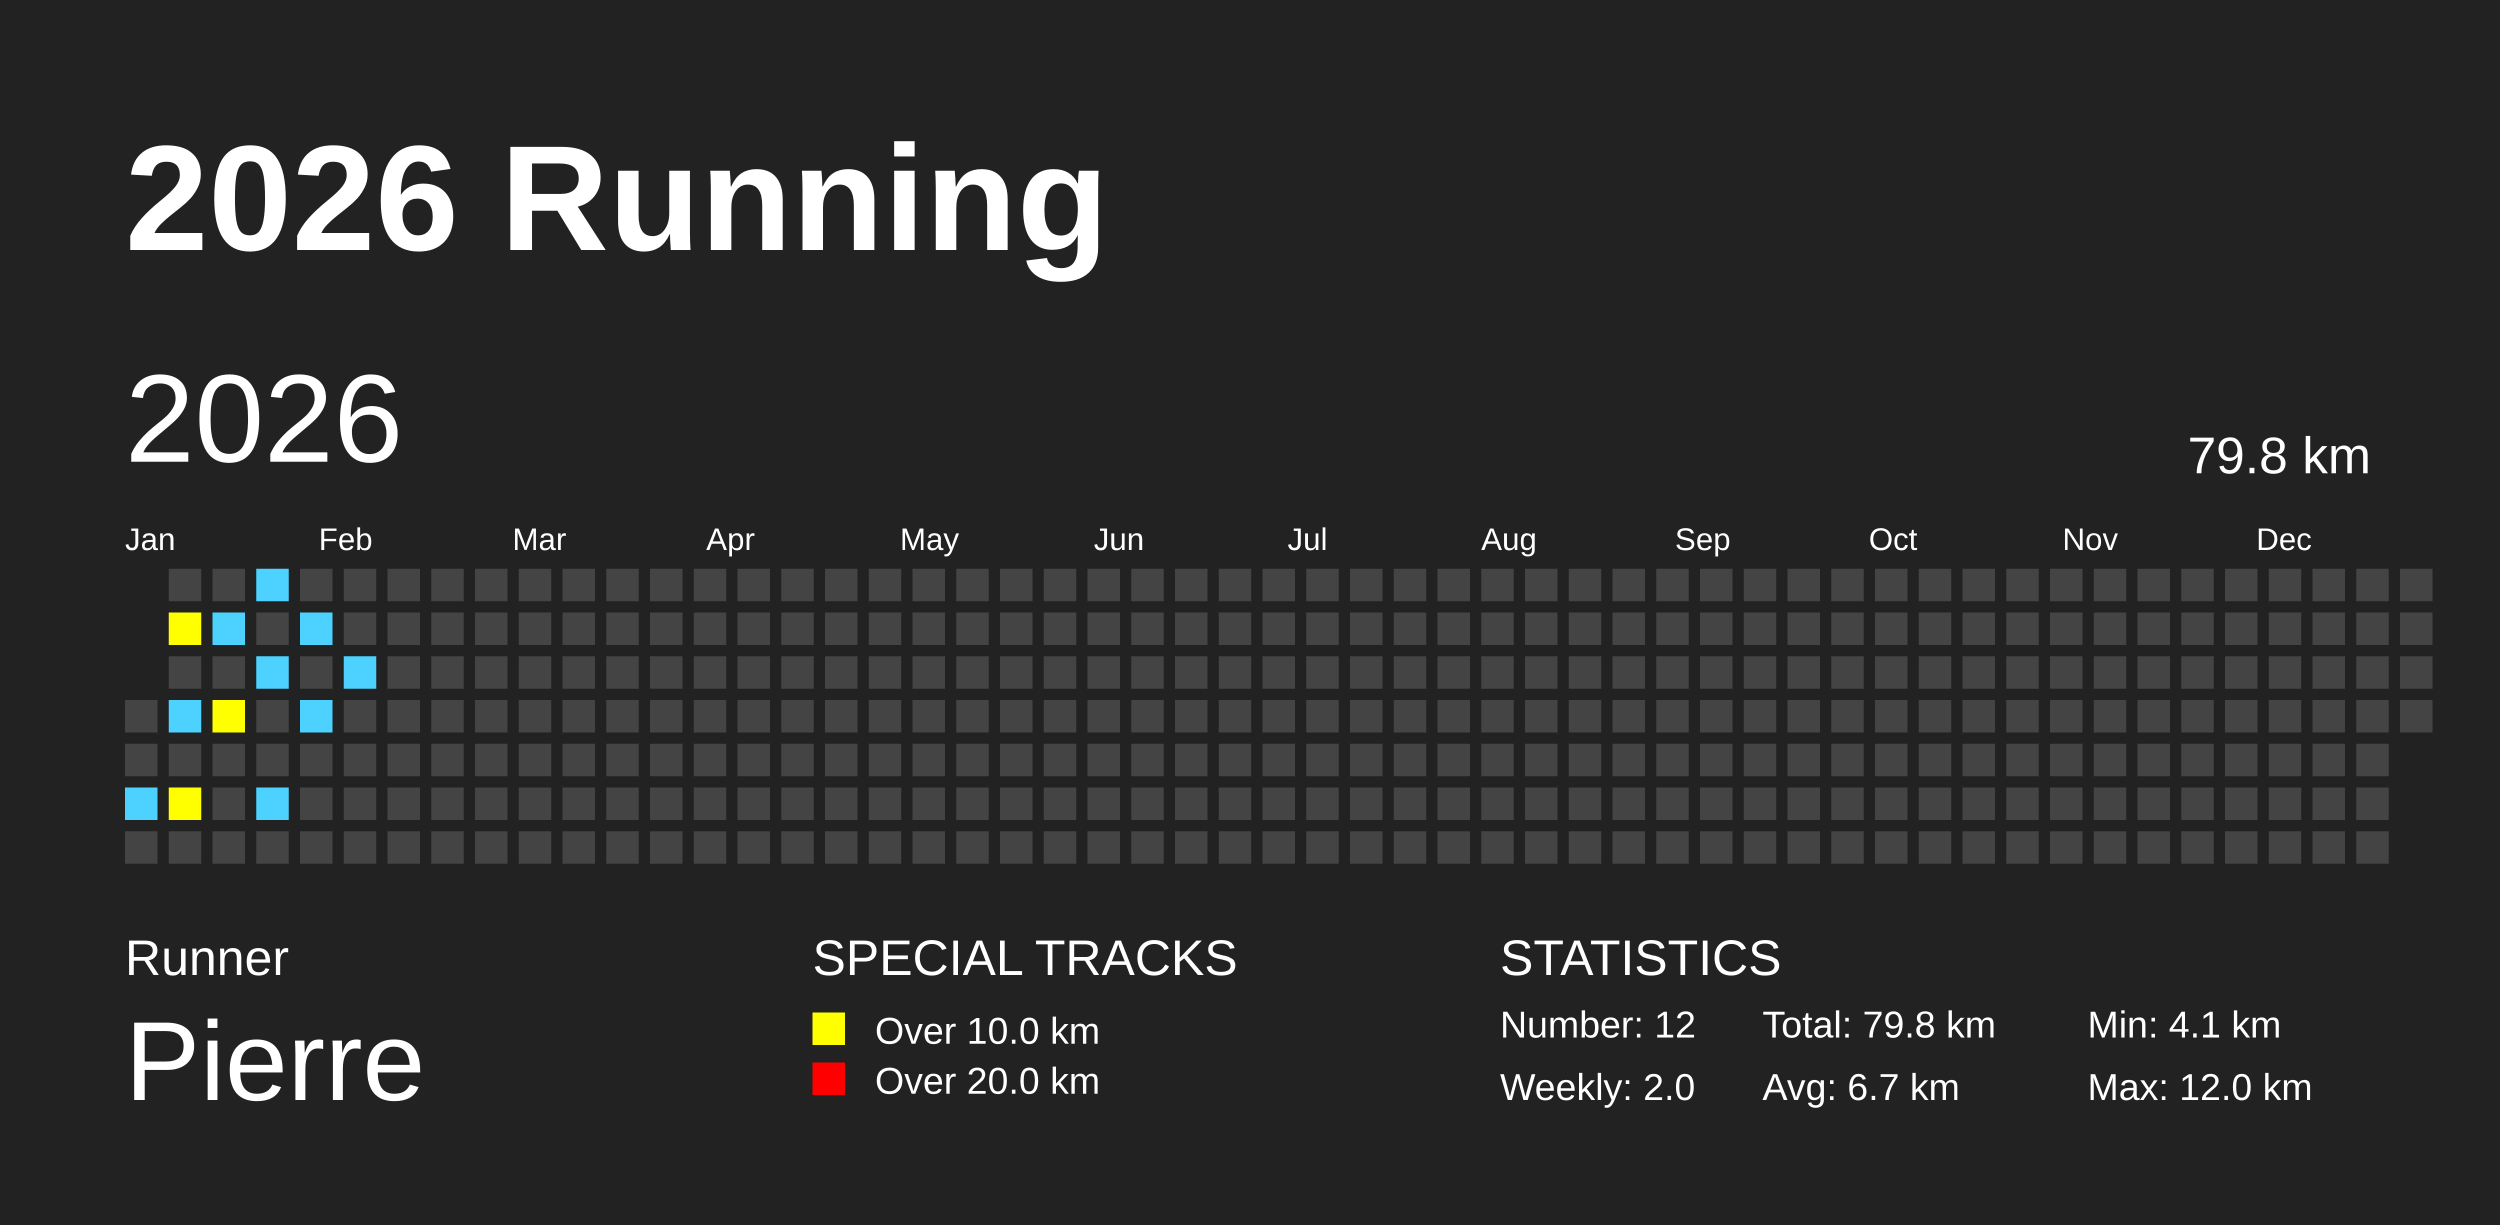
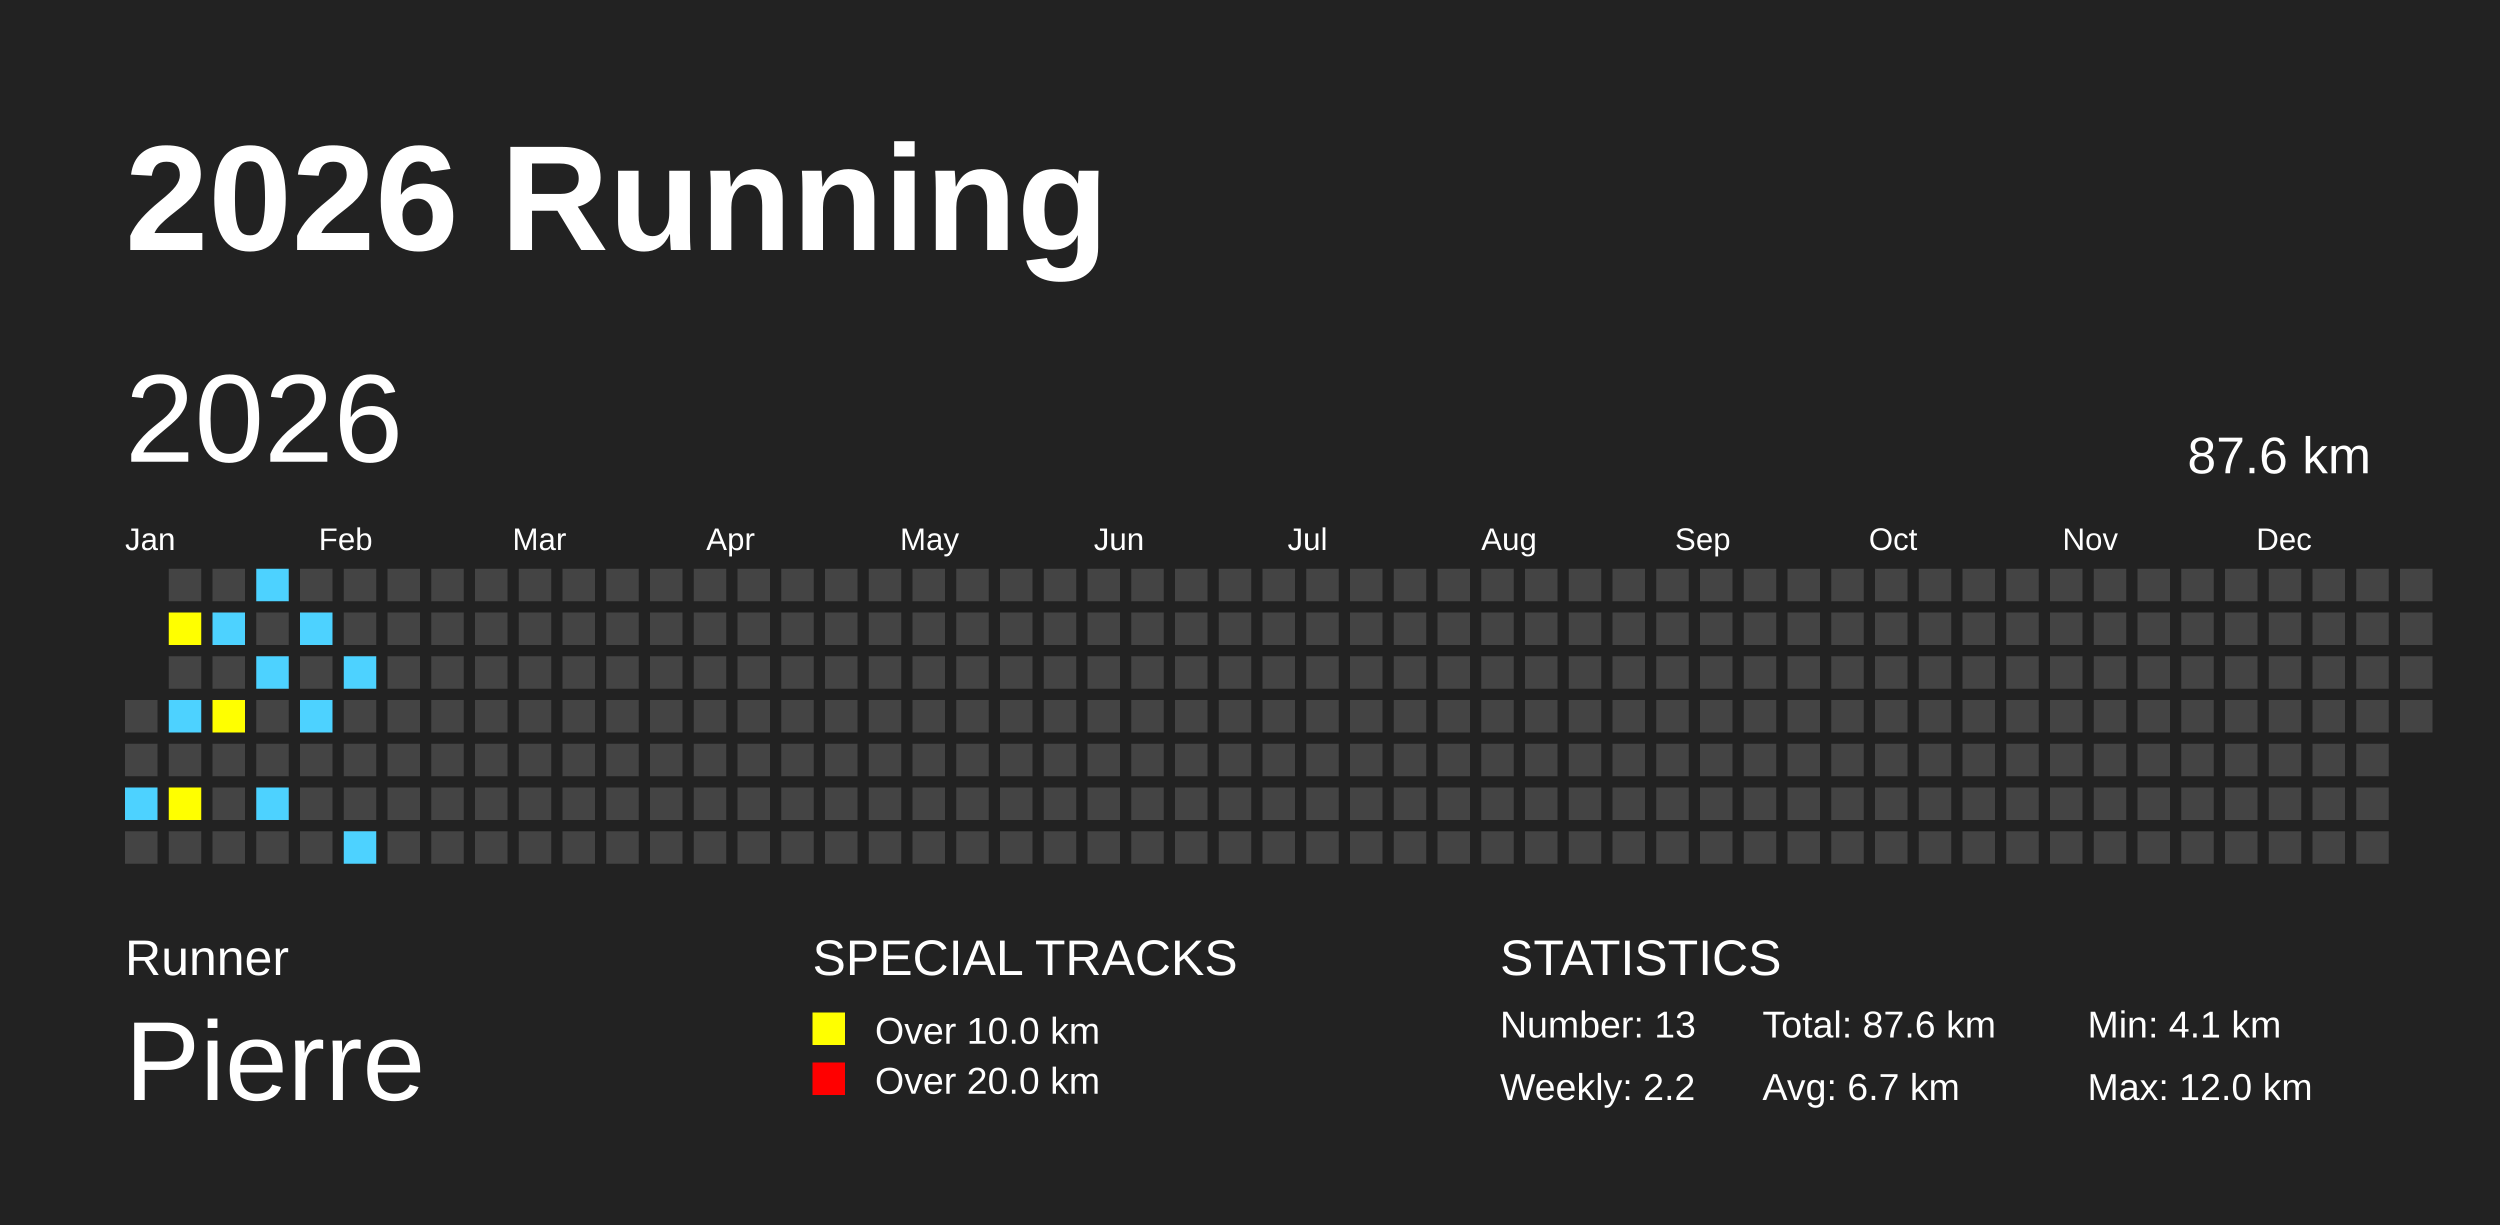
<svg xmlns="http://www.w3.org/2000/svg" baseProfile="full" height="98mm" version="1.1" viewBox="0,0,200,98" width="200mm">
  <defs />
  <rect fill="#222222" height="98" width="200" x="0" y="0" />
  <text fill="#FFFFFF" style="font-size:12px; font-family:Arial; font-weight:bold;" x="10" y="20">2026 Running</text>
  <text fill="#FFFFFF" style="font-size:4px; font-family:Arial" x="10" y="78">Runner</text>
  <text fill="#FFFFFF" style="font-size:9px; font-family:Arial" x="10" y="88">Pierre</text>
  <text fill="#FFFFFF" style="font-size:4px; font-family:Arial" x="65" y="78">SPECIAL TRACKS</text>
  <rect fill="yellow" height="2.6" width="2.6" x="65" y="81" />
  <text fill="#FFFFFF" style="font-size:3px; font-family:Arial" x="70" y="83.5">Over 10.0 km</text>
  <rect fill="red" height="2.6" width="2.6" x="65" y="85" />
  <text fill="#FFFFFF" style="font-size:3px; font-family:Arial" x="70" y="87.5">Over 20.0 km</text>
  <text fill="#FFFFFF" style="font-size:4px; font-family:Arial" x="120" y="78">STATISTICS</text>
-   <text fill="#FFFFFF" style="font-size:3px; font-family:Arial" x="120" y="83">Number: 12</text>
-   <text fill="#FFFFFF" style="font-size:3px; font-family:Arial" x="120" y="88">Weekly: 2.0</text>
-   <text fill="#FFFFFF" style="font-size:3px; font-family:Arial" x="141" y="83">Total: 79.8 km</text>
+   <text fill="#FFFFFF" style="font-size:3px; font-family:Arial" x="120" y="83">Number: 13</text>
+   <text fill="#FFFFFF" style="font-size:3px; font-family:Arial" x="120" y="88">Weekly: 2.2</text>
+   <text fill="#FFFFFF" style="font-size:3px; font-family:Arial" x="141" y="83">Total: 87.6 km</text>
  <text fill="#FFFFFF" style="font-size:3px; font-family:Arial" x="141" y="88">Avg: 6.7 km</text>
  <text fill="#FFFFFF" style="font-size:3px; font-family:Arial" x="167" y="83">Min: 4.1 km</text>
  <text fill="#FFFFFF" style="font-size:3px; font-family:Arial" x="167" y="88">Max: 12.0 km</text>
  <text dominant-baseline="hanging" fill="#FFFFFF" style="font-size:10.0px; font-family:Arial;" x="10" y="30">2026</text>
-   <text dominant-baseline="hanging" fill="#FFFFFF" style="font-size:4.125px; font-family:Arial;" x="175" y="35">79.8 km</text>
+   <text dominant-baseline="hanging" fill="#FFFFFF" style="font-size:4.125px; font-family:Arial;" x="175" y="35">87.6 km</text>
  <text fill="#FFFFFF" style="font-size:2.5px; font-family:Arial" x="10.0" y="44">Jan</text>
  <text fill="#FFFFFF" style="font-size:2.5px; font-family:Arial" x="25.5" y="44">Feb</text>
  <text fill="#FFFFFF" style="font-size:2.5px; font-family:Arial" x="41.0" y="44">Mar</text>
  <text fill="#FFFFFF" style="font-size:2.5px; font-family:Arial" x="56.5" y="44">Apr</text>
  <text fill="#FFFFFF" style="font-size:2.5px; font-family:Arial" x="72.0" y="44">May</text>
  <text fill="#FFFFFF" style="font-size:2.5px; font-family:Arial" x="87.5" y="44">Jun</text>
  <text fill="#FFFFFF" style="font-size:2.5px; font-family:Arial" x="103.0" y="44">Jul</text>
  <text fill="#FFFFFF" style="font-size:2.5px; font-family:Arial" x="118.5" y="44">Aug</text>
  <text fill="#FFFFFF" style="font-size:2.5px; font-family:Arial" x="134.0" y="44">Sep</text>
  <text fill="#FFFFFF" style="font-size:2.5px; font-family:Arial" x="149.5" y="44">Oct</text>
  <text fill="#FFFFFF" style="font-size:2.5px; font-family:Arial" x="165.0" y="44">Nov</text>
  <text fill="#FFFFFF" style="font-size:2.5px; font-family:Arial" x="180.5" y="44">Dec</text>
  <rect fill="#444444" height="2.6" width="2.6" x="10.0" y="56.0" />
  <rect fill="#444444" height="2.6" width="2.6" x="10.0" y="59.5" />
  <rect fill="#4DD2FF" height="2.6" width="2.6" x="10.0" y="63.0" />
  <rect fill="#444444" height="2.6" width="2.6" x="10.0" y="66.5" />
  <rect fill="#444444" height="2.6" width="2.6" x="13.5" y="45.5" />
  <rect fill="yellow" height="2.6" width="2.6" x="13.5" y="49.0" />
  <rect fill="#444444" height="2.6" width="2.6" x="13.5" y="52.5" />
  <rect fill="#4DD2FF" height="2.6" width="2.6" x="13.5" y="56.0" />
  <rect fill="#444444" height="2.6" width="2.6" x="13.5" y="59.5" />
  <rect fill="yellow" height="2.6" width="2.6" x="13.5" y="63.0" />
  <rect fill="#444444" height="2.6" width="2.6" x="13.5" y="66.5" />
  <rect fill="#444444" height="2.6" width="2.6" x="17.0" y="45.5" />
  <rect fill="#4DD2FF" height="2.6" width="2.6" x="17.0" y="49.0" />
  <rect fill="#444444" height="2.6" width="2.6" x="17.0" y="52.5" />
  <rect fill="yellow" height="2.6" width="2.6" x="17.0" y="56.0" />
  <rect fill="#444444" height="2.6" width="2.6" x="17.0" y="59.5" />
  <rect fill="#444444" height="2.6" width="2.6" x="17.0" y="63.0" />
  <rect fill="#444444" height="2.6" width="2.6" x="17.0" y="66.5" />
  <rect fill="#4DD2FF" height="2.6" width="2.6" x="20.5" y="45.5" />
  <rect fill="#444444" height="2.6" width="2.6" x="20.5" y="49.0" />
  <rect fill="#4DD2FF" height="2.6" width="2.6" x="20.5" y="52.5" />
  <rect fill="#444444" height="2.6" width="2.6" x="20.5" y="56.0" />
  <rect fill="#444444" height="2.6" width="2.6" x="20.5" y="59.5" />
  <rect fill="#4DD2FF" height="2.6" width="2.6" x="20.5" y="63.0" />
  <rect fill="#444444" height="2.6" width="2.6" x="20.5" y="66.5" />
  <rect fill="#444444" height="2.6" width="2.6" x="24.0" y="45.5" />
  <rect fill="#4DD2FF" height="2.6" width="2.6" x="24.0" y="49.0" />
  <rect fill="#444444" height="2.6" width="2.6" x="24.0" y="52.5" />
  <rect fill="#4DD2FF" height="2.6" width="2.6" x="24.0" y="56.0" />
  <rect fill="#444444" height="2.6" width="2.6" x="24.0" y="59.5" />
  <rect fill="#444444" height="2.6" width="2.6" x="24.0" y="63.0" />
  <rect fill="#444444" height="2.6" width="2.6" x="24.0" y="66.5" />
  <rect fill="#444444" height="2.6" width="2.6" x="27.5" y="45.5" />
  <rect fill="#444444" height="2.6" width="2.6" x="27.5" y="49.0" />
  <rect fill="#4DD2FF" height="2.6" width="2.6" x="27.5" y="52.5" />
  <rect fill="#444444" height="2.6" width="2.6" x="27.5" y="56.0" />
  <rect fill="#444444" height="2.6" width="2.6" x="27.5" y="59.5" />
  <rect fill="#444444" height="2.6" width="2.6" x="27.5" y="63.0" />
-   <rect fill="#444444" height="2.6" width="2.6" x="27.5" y="66.5" />
+   <rect fill="#4DD2FF" height="2.6" width="2.6" x="27.5" y="66.5" />
  <rect fill="#444444" height="2.6" width="2.6" x="31.0" y="45.5" />
  <rect fill="#444444" height="2.6" width="2.6" x="31.0" y="49.0" />
  <rect fill="#444444" height="2.6" width="2.6" x="31.0" y="52.5" />
  <rect fill="#444444" height="2.6" width="2.6" x="31.0" y="56.0" />
  <rect fill="#444444" height="2.6" width="2.6" x="31.0" y="59.5" />
  <rect fill="#444444" height="2.6" width="2.6" x="31.0" y="63.0" />
  <rect fill="#444444" height="2.6" width="2.6" x="31.0" y="66.5" />
  <rect fill="#444444" height="2.6" width="2.6" x="34.5" y="45.5" />
  <rect fill="#444444" height="2.6" width="2.6" x="34.5" y="49.0" />
  <rect fill="#444444" height="2.6" width="2.6" x="34.5" y="52.5" />
  <rect fill="#444444" height="2.6" width="2.6" x="34.5" y="56.0" />
  <rect fill="#444444" height="2.6" width="2.6" x="34.5" y="59.5" />
  <rect fill="#444444" height="2.6" width="2.6" x="34.5" y="63.0" />
  <rect fill="#444444" height="2.6" width="2.6" x="34.5" y="66.5" />
  <rect fill="#444444" height="2.6" width="2.6" x="38.0" y="45.5" />
  <rect fill="#444444" height="2.6" width="2.6" x="38.0" y="49.0" />
  <rect fill="#444444" height="2.6" width="2.6" x="38.0" y="52.5" />
  <rect fill="#444444" height="2.6" width="2.6" x="38.0" y="56.0" />
  <rect fill="#444444" height="2.6" width="2.6" x="38.0" y="59.5" />
  <rect fill="#444444" height="2.6" width="2.6" x="38.0" y="63.0" />
  <rect fill="#444444" height="2.6" width="2.6" x="38.0" y="66.5" />
  <rect fill="#444444" height="2.6" width="2.6" x="41.5" y="45.5" />
  <rect fill="#444444" height="2.6" width="2.6" x="41.5" y="49.0" />
  <rect fill="#444444" height="2.6" width="2.6" x="41.5" y="52.5" />
  <rect fill="#444444" height="2.6" width="2.6" x="41.5" y="56.0" />
  <rect fill="#444444" height="2.6" width="2.6" x="41.5" y="59.5" />
  <rect fill="#444444" height="2.6" width="2.6" x="41.5" y="63.0" />
  <rect fill="#444444" height="2.6" width="2.6" x="41.5" y="66.5" />
  <rect fill="#444444" height="2.6" width="2.6" x="45.0" y="45.5" />
  <rect fill="#444444" height="2.6" width="2.6" x="45.0" y="49.0" />
  <rect fill="#444444" height="2.6" width="2.6" x="45.0" y="52.5" />
  <rect fill="#444444" height="2.6" width="2.6" x="45.0" y="56.0" />
  <rect fill="#444444" height="2.6" width="2.6" x="45.0" y="59.5" />
  <rect fill="#444444" height="2.6" width="2.6" x="45.0" y="63.0" />
  <rect fill="#444444" height="2.6" width="2.6" x="45.0" y="66.5" />
  <rect fill="#444444" height="2.6" width="2.6" x="48.5" y="45.5" />
  <rect fill="#444444" height="2.6" width="2.6" x="48.5" y="49.0" />
  <rect fill="#444444" height="2.6" width="2.6" x="48.5" y="52.5" />
  <rect fill="#444444" height="2.6" width="2.6" x="48.5" y="56.0" />
  <rect fill="#444444" height="2.6" width="2.6" x="48.5" y="59.5" />
  <rect fill="#444444" height="2.6" width="2.6" x="48.5" y="63.0" />
  <rect fill="#444444" height="2.6" width="2.6" x="48.5" y="66.5" />
  <rect fill="#444444" height="2.6" width="2.6" x="52.0" y="45.5" />
  <rect fill="#444444" height="2.6" width="2.6" x="52.0" y="49.0" />
  <rect fill="#444444" height="2.6" width="2.6" x="52.0" y="52.5" />
  <rect fill="#444444" height="2.6" width="2.6" x="52.0" y="56.0" />
  <rect fill="#444444" height="2.6" width="2.6" x="52.0" y="59.5" />
  <rect fill="#444444" height="2.6" width="2.6" x="52.0" y="63.0" />
  <rect fill="#444444" height="2.6" width="2.6" x="52.0" y="66.5" />
  <rect fill="#444444" height="2.6" width="2.6" x="55.5" y="45.5" />
  <rect fill="#444444" height="2.6" width="2.6" x="55.5" y="49.0" />
  <rect fill="#444444" height="2.6" width="2.6" x="55.5" y="52.5" />
  <rect fill="#444444" height="2.6" width="2.6" x="55.5" y="56.0" />
  <rect fill="#444444" height="2.6" width="2.6" x="55.5" y="59.5" />
  <rect fill="#444444" height="2.6" width="2.6" x="55.5" y="63.0" />
  <rect fill="#444444" height="2.6" width="2.6" x="55.5" y="66.5" />
  <rect fill="#444444" height="2.6" width="2.6" x="59.0" y="45.5" />
  <rect fill="#444444" height="2.6" width="2.6" x="59.0" y="49.0" />
  <rect fill="#444444" height="2.6" width="2.6" x="59.0" y="52.5" />
  <rect fill="#444444" height="2.6" width="2.6" x="59.0" y="56.0" />
  <rect fill="#444444" height="2.6" width="2.6" x="59.0" y="59.5" />
  <rect fill="#444444" height="2.6" width="2.6" x="59.0" y="63.0" />
  <rect fill="#444444" height="2.6" width="2.6" x="59.0" y="66.5" />
  <rect fill="#444444" height="2.6" width="2.6" x="62.5" y="45.5" />
  <rect fill="#444444" height="2.6" width="2.6" x="62.5" y="49.0" />
  <rect fill="#444444" height="2.6" width="2.6" x="62.5" y="52.5" />
  <rect fill="#444444" height="2.6" width="2.6" x="62.5" y="56.0" />
  <rect fill="#444444" height="2.6" width="2.6" x="62.5" y="59.5" />
  <rect fill="#444444" height="2.6" width="2.6" x="62.5" y="63.0" />
  <rect fill="#444444" height="2.6" width="2.6" x="62.5" y="66.5" />
  <rect fill="#444444" height="2.6" width="2.6" x="66.0" y="45.5" />
  <rect fill="#444444" height="2.6" width="2.6" x="66.0" y="49.0" />
  <rect fill="#444444" height="2.6" width="2.6" x="66.0" y="52.5" />
  <rect fill="#444444" height="2.6" width="2.6" x="66.0" y="56.0" />
  <rect fill="#444444" height="2.6" width="2.6" x="66.0" y="59.5" />
  <rect fill="#444444" height="2.6" width="2.6" x="66.0" y="63.0" />
  <rect fill="#444444" height="2.6" width="2.6" x="66.0" y="66.5" />
  <rect fill="#444444" height="2.6" width="2.6" x="69.5" y="45.5" />
  <rect fill="#444444" height="2.6" width="2.6" x="69.5" y="49.0" />
  <rect fill="#444444" height="2.6" width="2.6" x="69.5" y="52.5" />
  <rect fill="#444444" height="2.6" width="2.6" x="69.5" y="56.0" />
  <rect fill="#444444" height="2.6" width="2.6" x="69.5" y="59.5" />
  <rect fill="#444444" height="2.6" width="2.6" x="69.5" y="63.0" />
  <rect fill="#444444" height="2.6" width="2.6" x="69.5" y="66.5" />
  <rect fill="#444444" height="2.6" width="2.6" x="73.0" y="45.5" />
  <rect fill="#444444" height="2.6" width="2.6" x="73.0" y="49.0" />
  <rect fill="#444444" height="2.6" width="2.6" x="73.0" y="52.5" />
  <rect fill="#444444" height="2.6" width="2.6" x="73.0" y="56.0" />
  <rect fill="#444444" height="2.6" width="2.6" x="73.0" y="59.5" />
  <rect fill="#444444" height="2.6" width="2.6" x="73.0" y="63.0" />
  <rect fill="#444444" height="2.6" width="2.6" x="73.0" y="66.5" />
  <rect fill="#444444" height="2.6" width="2.6" x="76.5" y="45.5" />
  <rect fill="#444444" height="2.6" width="2.6" x="76.5" y="49.0" />
  <rect fill="#444444" height="2.6" width="2.6" x="76.5" y="52.5" />
  <rect fill="#444444" height="2.6" width="2.6" x="76.5" y="56.0" />
  <rect fill="#444444" height="2.6" width="2.6" x="76.5" y="59.5" />
  <rect fill="#444444" height="2.6" width="2.6" x="76.5" y="63.0" />
  <rect fill="#444444" height="2.6" width="2.6" x="76.5" y="66.5" />
  <rect fill="#444444" height="2.6" width="2.6" x="80.0" y="45.5" />
  <rect fill="#444444" height="2.6" width="2.6" x="80.0" y="49.0" />
  <rect fill="#444444" height="2.6" width="2.6" x="80.0" y="52.5" />
  <rect fill="#444444" height="2.6" width="2.6" x="80.0" y="56.0" />
  <rect fill="#444444" height="2.6" width="2.6" x="80.0" y="59.5" />
  <rect fill="#444444" height="2.6" width="2.6" x="80.0" y="63.0" />
  <rect fill="#444444" height="2.6" width="2.6" x="80.0" y="66.5" />
  <rect fill="#444444" height="2.6" width="2.6" x="83.5" y="45.5" />
  <rect fill="#444444" height="2.6" width="2.6" x="83.5" y="49.0" />
  <rect fill="#444444" height="2.6" width="2.6" x="83.5" y="52.5" />
  <rect fill="#444444" height="2.6" width="2.6" x="83.5" y="56.0" />
  <rect fill="#444444" height="2.6" width="2.6" x="83.5" y="59.5" />
  <rect fill="#444444" height="2.6" width="2.6" x="83.5" y="63.0" />
  <rect fill="#444444" height="2.6" width="2.6" x="83.5" y="66.5" />
  <rect fill="#444444" height="2.6" width="2.6" x="87.0" y="45.5" />
  <rect fill="#444444" height="2.6" width="2.6" x="87.0" y="49.0" />
  <rect fill="#444444" height="2.6" width="2.6" x="87.0" y="52.5" />
  <rect fill="#444444" height="2.6" width="2.6" x="87.0" y="56.0" />
  <rect fill="#444444" height="2.6" width="2.6" x="87.0" y="59.5" />
  <rect fill="#444444" height="2.6" width="2.6" x="87.0" y="63.0" />
  <rect fill="#444444" height="2.6" width="2.6" x="87.0" y="66.5" />
  <rect fill="#444444" height="2.6" width="2.6" x="90.5" y="45.5" />
  <rect fill="#444444" height="2.6" width="2.6" x="90.5" y="49.0" />
  <rect fill="#444444" height="2.6" width="2.6" x="90.5" y="52.5" />
  <rect fill="#444444" height="2.6" width="2.6" x="90.5" y="56.0" />
  <rect fill="#444444" height="2.6" width="2.6" x="90.5" y="59.5" />
  <rect fill="#444444" height="2.6" width="2.6" x="90.5" y="63.0" />
  <rect fill="#444444" height="2.6" width="2.6" x="90.5" y="66.5" />
  <rect fill="#444444" height="2.6" width="2.6" x="94.0" y="45.5" />
  <rect fill="#444444" height="2.6" width="2.6" x="94.0" y="49.0" />
  <rect fill="#444444" height="2.6" width="2.6" x="94.0" y="52.5" />
  <rect fill="#444444" height="2.6" width="2.6" x="94.0" y="56.0" />
  <rect fill="#444444" height="2.6" width="2.6" x="94.0" y="59.5" />
  <rect fill="#444444" height="2.6" width="2.6" x="94.0" y="63.0" />
  <rect fill="#444444" height="2.6" width="2.6" x="94.0" y="66.5" />
  <rect fill="#444444" height="2.6" width="2.6" x="97.5" y="45.5" />
  <rect fill="#444444" height="2.6" width="2.6" x="97.5" y="49.0" />
  <rect fill="#444444" height="2.6" width="2.6" x="97.5" y="52.5" />
  <rect fill="#444444" height="2.6" width="2.6" x="97.5" y="56.0" />
  <rect fill="#444444" height="2.6" width="2.6" x="97.5" y="59.5" />
  <rect fill="#444444" height="2.6" width="2.6" x="97.5" y="63.0" />
  <rect fill="#444444" height="2.6" width="2.6" x="97.5" y="66.5" />
  <rect fill="#444444" height="2.6" width="2.6" x="101.0" y="45.5" />
  <rect fill="#444444" height="2.6" width="2.6" x="101.0" y="49.0" />
  <rect fill="#444444" height="2.6" width="2.6" x="101.0" y="52.5" />
  <rect fill="#444444" height="2.6" width="2.6" x="101.0" y="56.0" />
  <rect fill="#444444" height="2.6" width="2.6" x="101.0" y="59.5" />
  <rect fill="#444444" height="2.6" width="2.6" x="101.0" y="63.0" />
  <rect fill="#444444" height="2.6" width="2.6" x="101.0" y="66.5" />
  <rect fill="#444444" height="2.6" width="2.6" x="104.5" y="45.5" />
  <rect fill="#444444" height="2.6" width="2.6" x="104.5" y="49.0" />
  <rect fill="#444444" height="2.6" width="2.6" x="104.5" y="52.5" />
  <rect fill="#444444" height="2.6" width="2.6" x="104.5" y="56.0" />
  <rect fill="#444444" height="2.6" width="2.6" x="104.5" y="59.5" />
  <rect fill="#444444" height="2.6" width="2.6" x="104.5" y="63.0" />
  <rect fill="#444444" height="2.6" width="2.6" x="104.5" y="66.5" />
  <rect fill="#444444" height="2.6" width="2.6" x="108.0" y="45.5" />
  <rect fill="#444444" height="2.6" width="2.6" x="108.0" y="49.0" />
  <rect fill="#444444" height="2.6" width="2.6" x="108.0" y="52.5" />
  <rect fill="#444444" height="2.6" width="2.6" x="108.0" y="56.0" />
  <rect fill="#444444" height="2.6" width="2.6" x="108.0" y="59.5" />
  <rect fill="#444444" height="2.6" width="2.6" x="108.0" y="63.0" />
  <rect fill="#444444" height="2.6" width="2.6" x="108.0" y="66.5" />
  <rect fill="#444444" height="2.6" width="2.6" x="111.5" y="45.5" />
  <rect fill="#444444" height="2.6" width="2.6" x="111.5" y="49.0" />
  <rect fill="#444444" height="2.6" width="2.6" x="111.5" y="52.5" />
  <rect fill="#444444" height="2.6" width="2.6" x="111.5" y="56.0" />
  <rect fill="#444444" height="2.6" width="2.6" x="111.5" y="59.5" />
  <rect fill="#444444" height="2.6" width="2.6" x="111.5" y="63.0" />
  <rect fill="#444444" height="2.6" width="2.6" x="111.5" y="66.5" />
  <rect fill="#444444" height="2.6" width="2.6" x="115.0" y="45.5" />
  <rect fill="#444444" height="2.6" width="2.6" x="115.0" y="49.0" />
  <rect fill="#444444" height="2.6" width="2.6" x="115.0" y="52.5" />
  <rect fill="#444444" height="2.6" width="2.6" x="115.0" y="56.0" />
  <rect fill="#444444" height="2.6" width="2.6" x="115.0" y="59.5" />
  <rect fill="#444444" height="2.6" width="2.6" x="115.0" y="63.0" />
  <rect fill="#444444" height="2.6" width="2.6" x="115.0" y="66.5" />
  <rect fill="#444444" height="2.6" width="2.6" x="118.5" y="45.5" />
  <rect fill="#444444" height="2.6" width="2.6" x="118.5" y="49.0" />
  <rect fill="#444444" height="2.6" width="2.6" x="118.5" y="52.5" />
  <rect fill="#444444" height="2.6" width="2.6" x="118.5" y="56.0" />
  <rect fill="#444444" height="2.6" width="2.6" x="118.5" y="59.5" />
  <rect fill="#444444" height="2.6" width="2.6" x="118.5" y="63.0" />
  <rect fill="#444444" height="2.6" width="2.6" x="118.5" y="66.5" />
  <rect fill="#444444" height="2.6" width="2.6" x="122.0" y="45.5" />
  <rect fill="#444444" height="2.6" width="2.6" x="122.0" y="49.0" />
  <rect fill="#444444" height="2.6" width="2.6" x="122.0" y="52.5" />
  <rect fill="#444444" height="2.6" width="2.6" x="122.0" y="56.0" />
  <rect fill="#444444" height="2.6" width="2.6" x="122.0" y="59.5" />
  <rect fill="#444444" height="2.6" width="2.6" x="122.0" y="63.0" />
  <rect fill="#444444" height="2.6" width="2.6" x="122.0" y="66.5" />
  <rect fill="#444444" height="2.6" width="2.6" x="125.5" y="45.5" />
  <rect fill="#444444" height="2.6" width="2.6" x="125.5" y="49.0" />
  <rect fill="#444444" height="2.6" width="2.6" x="125.5" y="52.5" />
  <rect fill="#444444" height="2.6" width="2.6" x="125.5" y="56.0" />
  <rect fill="#444444" height="2.6" width="2.6" x="125.5" y="59.5" />
  <rect fill="#444444" height="2.6" width="2.6" x="125.5" y="63.0" />
  <rect fill="#444444" height="2.6" width="2.6" x="125.5" y="66.5" />
  <rect fill="#444444" height="2.6" width="2.6" x="129.0" y="45.5" />
  <rect fill="#444444" height="2.6" width="2.6" x="129.0" y="49.0" />
  <rect fill="#444444" height="2.6" width="2.6" x="129.0" y="52.5" />
  <rect fill="#444444" height="2.6" width="2.6" x="129.0" y="56.0" />
  <rect fill="#444444" height="2.6" width="2.6" x="129.0" y="59.5" />
  <rect fill="#444444" height="2.6" width="2.6" x="129.0" y="63.0" />
  <rect fill="#444444" height="2.6" width="2.6" x="129.0" y="66.5" />
  <rect fill="#444444" height="2.6" width="2.6" x="132.5" y="45.5" />
  <rect fill="#444444" height="2.6" width="2.6" x="132.5" y="49.0" />
  <rect fill="#444444" height="2.6" width="2.6" x="132.5" y="52.5" />
  <rect fill="#444444" height="2.6" width="2.6" x="132.5" y="56.0" />
  <rect fill="#444444" height="2.6" width="2.6" x="132.5" y="59.5" />
  <rect fill="#444444" height="2.6" width="2.6" x="132.5" y="63.0" />
  <rect fill="#444444" height="2.6" width="2.6" x="132.5" y="66.5" />
  <rect fill="#444444" height="2.6" width="2.6" x="136.0" y="45.5" />
  <rect fill="#444444" height="2.6" width="2.6" x="136.0" y="49.0" />
  <rect fill="#444444" height="2.6" width="2.6" x="136.0" y="52.5" />
  <rect fill="#444444" height="2.6" width="2.6" x="136.0" y="56.0" />
  <rect fill="#444444" height="2.6" width="2.6" x="136.0" y="59.5" />
  <rect fill="#444444" height="2.6" width="2.6" x="136.0" y="63.0" />
  <rect fill="#444444" height="2.6" width="2.6" x="136.0" y="66.5" />
  <rect fill="#444444" height="2.6" width="2.6" x="139.5" y="45.5" />
  <rect fill="#444444" height="2.6" width="2.6" x="139.5" y="49.0" />
  <rect fill="#444444" height="2.6" width="2.6" x="139.5" y="52.5" />
  <rect fill="#444444" height="2.6" width="2.6" x="139.5" y="56.0" />
  <rect fill="#444444" height="2.6" width="2.6" x="139.5" y="59.5" />
  <rect fill="#444444" height="2.6" width="2.6" x="139.5" y="63.0" />
  <rect fill="#444444" height="2.6" width="2.6" x="139.5" y="66.5" />
  <rect fill="#444444" height="2.6" width="2.6" x="143.0" y="45.5" />
  <rect fill="#444444" height="2.6" width="2.6" x="143.0" y="49.0" />
  <rect fill="#444444" height="2.6" width="2.6" x="143.0" y="52.5" />
  <rect fill="#444444" height="2.6" width="2.6" x="143.0" y="56.0" />
  <rect fill="#444444" height="2.6" width="2.6" x="143.0" y="59.5" />
  <rect fill="#444444" height="2.6" width="2.6" x="143.0" y="63.0" />
  <rect fill="#444444" height="2.6" width="2.6" x="143.0" y="66.5" />
  <rect fill="#444444" height="2.6" width="2.6" x="146.5" y="45.5" />
  <rect fill="#444444" height="2.6" width="2.6" x="146.5" y="49.0" />
  <rect fill="#444444" height="2.6" width="2.6" x="146.5" y="52.5" />
  <rect fill="#444444" height="2.6" width="2.6" x="146.5" y="56.0" />
  <rect fill="#444444" height="2.6" width="2.6" x="146.5" y="59.5" />
  <rect fill="#444444" height="2.6" width="2.6" x="146.5" y="63.0" />
  <rect fill="#444444" height="2.6" width="2.6" x="146.5" y="66.5" />
  <rect fill="#444444" height="2.6" width="2.6" x="150.0" y="45.5" />
  <rect fill="#444444" height="2.6" width="2.6" x="150.0" y="49.0" />
  <rect fill="#444444" height="2.6" width="2.6" x="150.0" y="52.5" />
  <rect fill="#444444" height="2.6" width="2.6" x="150.0" y="56.0" />
  <rect fill="#444444" height="2.6" width="2.6" x="150.0" y="59.5" />
  <rect fill="#444444" height="2.6" width="2.6" x="150.0" y="63.0" />
  <rect fill="#444444" height="2.6" width="2.6" x="150.0" y="66.5" />
  <rect fill="#444444" height="2.6" width="2.6" x="153.5" y="45.5" />
  <rect fill="#444444" height="2.6" width="2.6" x="153.5" y="49.0" />
  <rect fill="#444444" height="2.6" width="2.6" x="153.5" y="52.5" />
  <rect fill="#444444" height="2.6" width="2.6" x="153.5" y="56.0" />
  <rect fill="#444444" height="2.6" width="2.6" x="153.5" y="59.5" />
  <rect fill="#444444" height="2.6" width="2.6" x="153.5" y="63.0" />
  <rect fill="#444444" height="2.6" width="2.6" x="153.5" y="66.5" />
  <rect fill="#444444" height="2.6" width="2.6" x="157.0" y="45.5" />
  <rect fill="#444444" height="2.6" width="2.6" x="157.0" y="49.0" />
  <rect fill="#444444" height="2.6" width="2.6" x="157.0" y="52.5" />
  <rect fill="#444444" height="2.6" width="2.6" x="157.0" y="56.0" />
  <rect fill="#444444" height="2.6" width="2.6" x="157.0" y="59.5" />
  <rect fill="#444444" height="2.6" width="2.6" x="157.0" y="63.0" />
  <rect fill="#444444" height="2.6" width="2.6" x="157.0" y="66.5" />
  <rect fill="#444444" height="2.6" width="2.6" x="160.5" y="45.5" />
  <rect fill="#444444" height="2.6" width="2.6" x="160.5" y="49.0" />
  <rect fill="#444444" height="2.6" width="2.6" x="160.5" y="52.5" />
  <rect fill="#444444" height="2.6" width="2.6" x="160.5" y="56.0" />
  <rect fill="#444444" height="2.6" width="2.6" x="160.5" y="59.5" />
  <rect fill="#444444" height="2.6" width="2.6" x="160.5" y="63.0" />
  <rect fill="#444444" height="2.6" width="2.6" x="160.5" y="66.5" />
  <rect fill="#444444" height="2.6" width="2.6" x="164.0" y="45.5" />
  <rect fill="#444444" height="2.6" width="2.6" x="164.0" y="49.0" />
  <rect fill="#444444" height="2.6" width="2.6" x="164.0" y="52.5" />
  <rect fill="#444444" height="2.6" width="2.6" x="164.0" y="56.0" />
  <rect fill="#444444" height="2.6" width="2.6" x="164.0" y="59.5" />
  <rect fill="#444444" height="2.6" width="2.6" x="164.0" y="63.0" />
  <rect fill="#444444" height="2.6" width="2.6" x="164.0" y="66.5" />
  <rect fill="#444444" height="2.6" width="2.6" x="167.5" y="45.5" />
  <rect fill="#444444" height="2.6" width="2.6" x="167.5" y="49.0" />
  <rect fill="#444444" height="2.6" width="2.6" x="167.5" y="52.5" />
  <rect fill="#444444" height="2.6" width="2.6" x="167.5" y="56.0" />
  <rect fill="#444444" height="2.6" width="2.6" x="167.5" y="59.5" />
  <rect fill="#444444" height="2.6" width="2.6" x="167.5" y="63.0" />
  <rect fill="#444444" height="2.6" width="2.6" x="167.5" y="66.5" />
  <rect fill="#444444" height="2.6" width="2.6" x="171.0" y="45.5" />
  <rect fill="#444444" height="2.6" width="2.6" x="171.0" y="49.0" />
  <rect fill="#444444" height="2.6" width="2.6" x="171.0" y="52.5" />
  <rect fill="#444444" height="2.6" width="2.6" x="171.0" y="56.0" />
  <rect fill="#444444" height="2.6" width="2.6" x="171.0" y="59.5" />
  <rect fill="#444444" height="2.6" width="2.6" x="171.0" y="63.0" />
  <rect fill="#444444" height="2.6" width="2.6" x="171.0" y="66.5" />
  <rect fill="#444444" height="2.6" width="2.6" x="174.5" y="45.5" />
  <rect fill="#444444" height="2.6" width="2.6" x="174.5" y="49.0" />
  <rect fill="#444444" height="2.6" width="2.6" x="174.5" y="52.5" />
  <rect fill="#444444" height="2.6" width="2.6" x="174.5" y="56.0" />
  <rect fill="#444444" height="2.6" width="2.6" x="174.5" y="59.5" />
  <rect fill="#444444" height="2.6" width="2.6" x="174.5" y="63.0" />
  <rect fill="#444444" height="2.6" width="2.6" x="174.5" y="66.5" />
  <rect fill="#444444" height="2.6" width="2.6" x="178.0" y="45.5" />
  <rect fill="#444444" height="2.6" width="2.6" x="178.0" y="49.0" />
  <rect fill="#444444" height="2.6" width="2.6" x="178.0" y="52.5" />
  <rect fill="#444444" height="2.6" width="2.6" x="178.0" y="56.0" />
  <rect fill="#444444" height="2.6" width="2.6" x="178.0" y="59.5" />
  <rect fill="#444444" height="2.6" width="2.6" x="178.0" y="63.0" />
  <rect fill="#444444" height="2.6" width="2.6" x="178.0" y="66.5" />
  <rect fill="#444444" height="2.6" width="2.6" x="181.5" y="45.5" />
  <rect fill="#444444" height="2.6" width="2.6" x="181.5" y="49.0" />
  <rect fill="#444444" height="2.6" width="2.6" x="181.5" y="52.5" />
  <rect fill="#444444" height="2.6" width="2.6" x="181.5" y="56.0" />
  <rect fill="#444444" height="2.6" width="2.6" x="181.5" y="59.5" />
  <rect fill="#444444" height="2.6" width="2.6" x="181.5" y="63.0" />
  <rect fill="#444444" height="2.6" width="2.6" x="181.5" y="66.5" />
  <rect fill="#444444" height="2.6" width="2.6" x="185.0" y="45.5" />
  <rect fill="#444444" height="2.6" width="2.6" x="185.0" y="49.0" />
  <rect fill="#444444" height="2.6" width="2.6" x="185.0" y="52.5" />
  <rect fill="#444444" height="2.6" width="2.6" x="185.0" y="56.0" />
  <rect fill="#444444" height="2.6" width="2.6" x="185.0" y="59.5" />
  <rect fill="#444444" height="2.6" width="2.6" x="185.0" y="63.0" />
  <rect fill="#444444" height="2.6" width="2.6" x="185.0" y="66.5" />
  <rect fill="#444444" height="2.6" width="2.6" x="188.5" y="45.5" />
  <rect fill="#444444" height="2.6" width="2.6" x="188.5" y="49.0" />
  <rect fill="#444444" height="2.6" width="2.6" x="188.5" y="52.5" />
  <rect fill="#444444" height="2.6" width="2.6" x="188.5" y="56.0" />
  <rect fill="#444444" height="2.6" width="2.6" x="188.5" y="59.5" />
  <rect fill="#444444" height="2.6" width="2.6" x="188.5" y="63.0" />
  <rect fill="#444444" height="2.6" width="2.6" x="188.5" y="66.5" />
  <rect fill="#444444" height="2.6" width="2.6" x="192.0" y="45.5" />
  <rect fill="#444444" height="2.6" width="2.6" x="192.0" y="49.0" />
  <rect fill="#444444" height="2.6" width="2.6" x="192.0" y="52.5" />
  <rect fill="#444444" height="2.6" width="2.6" x="192.0" y="56.0" />
</svg>
